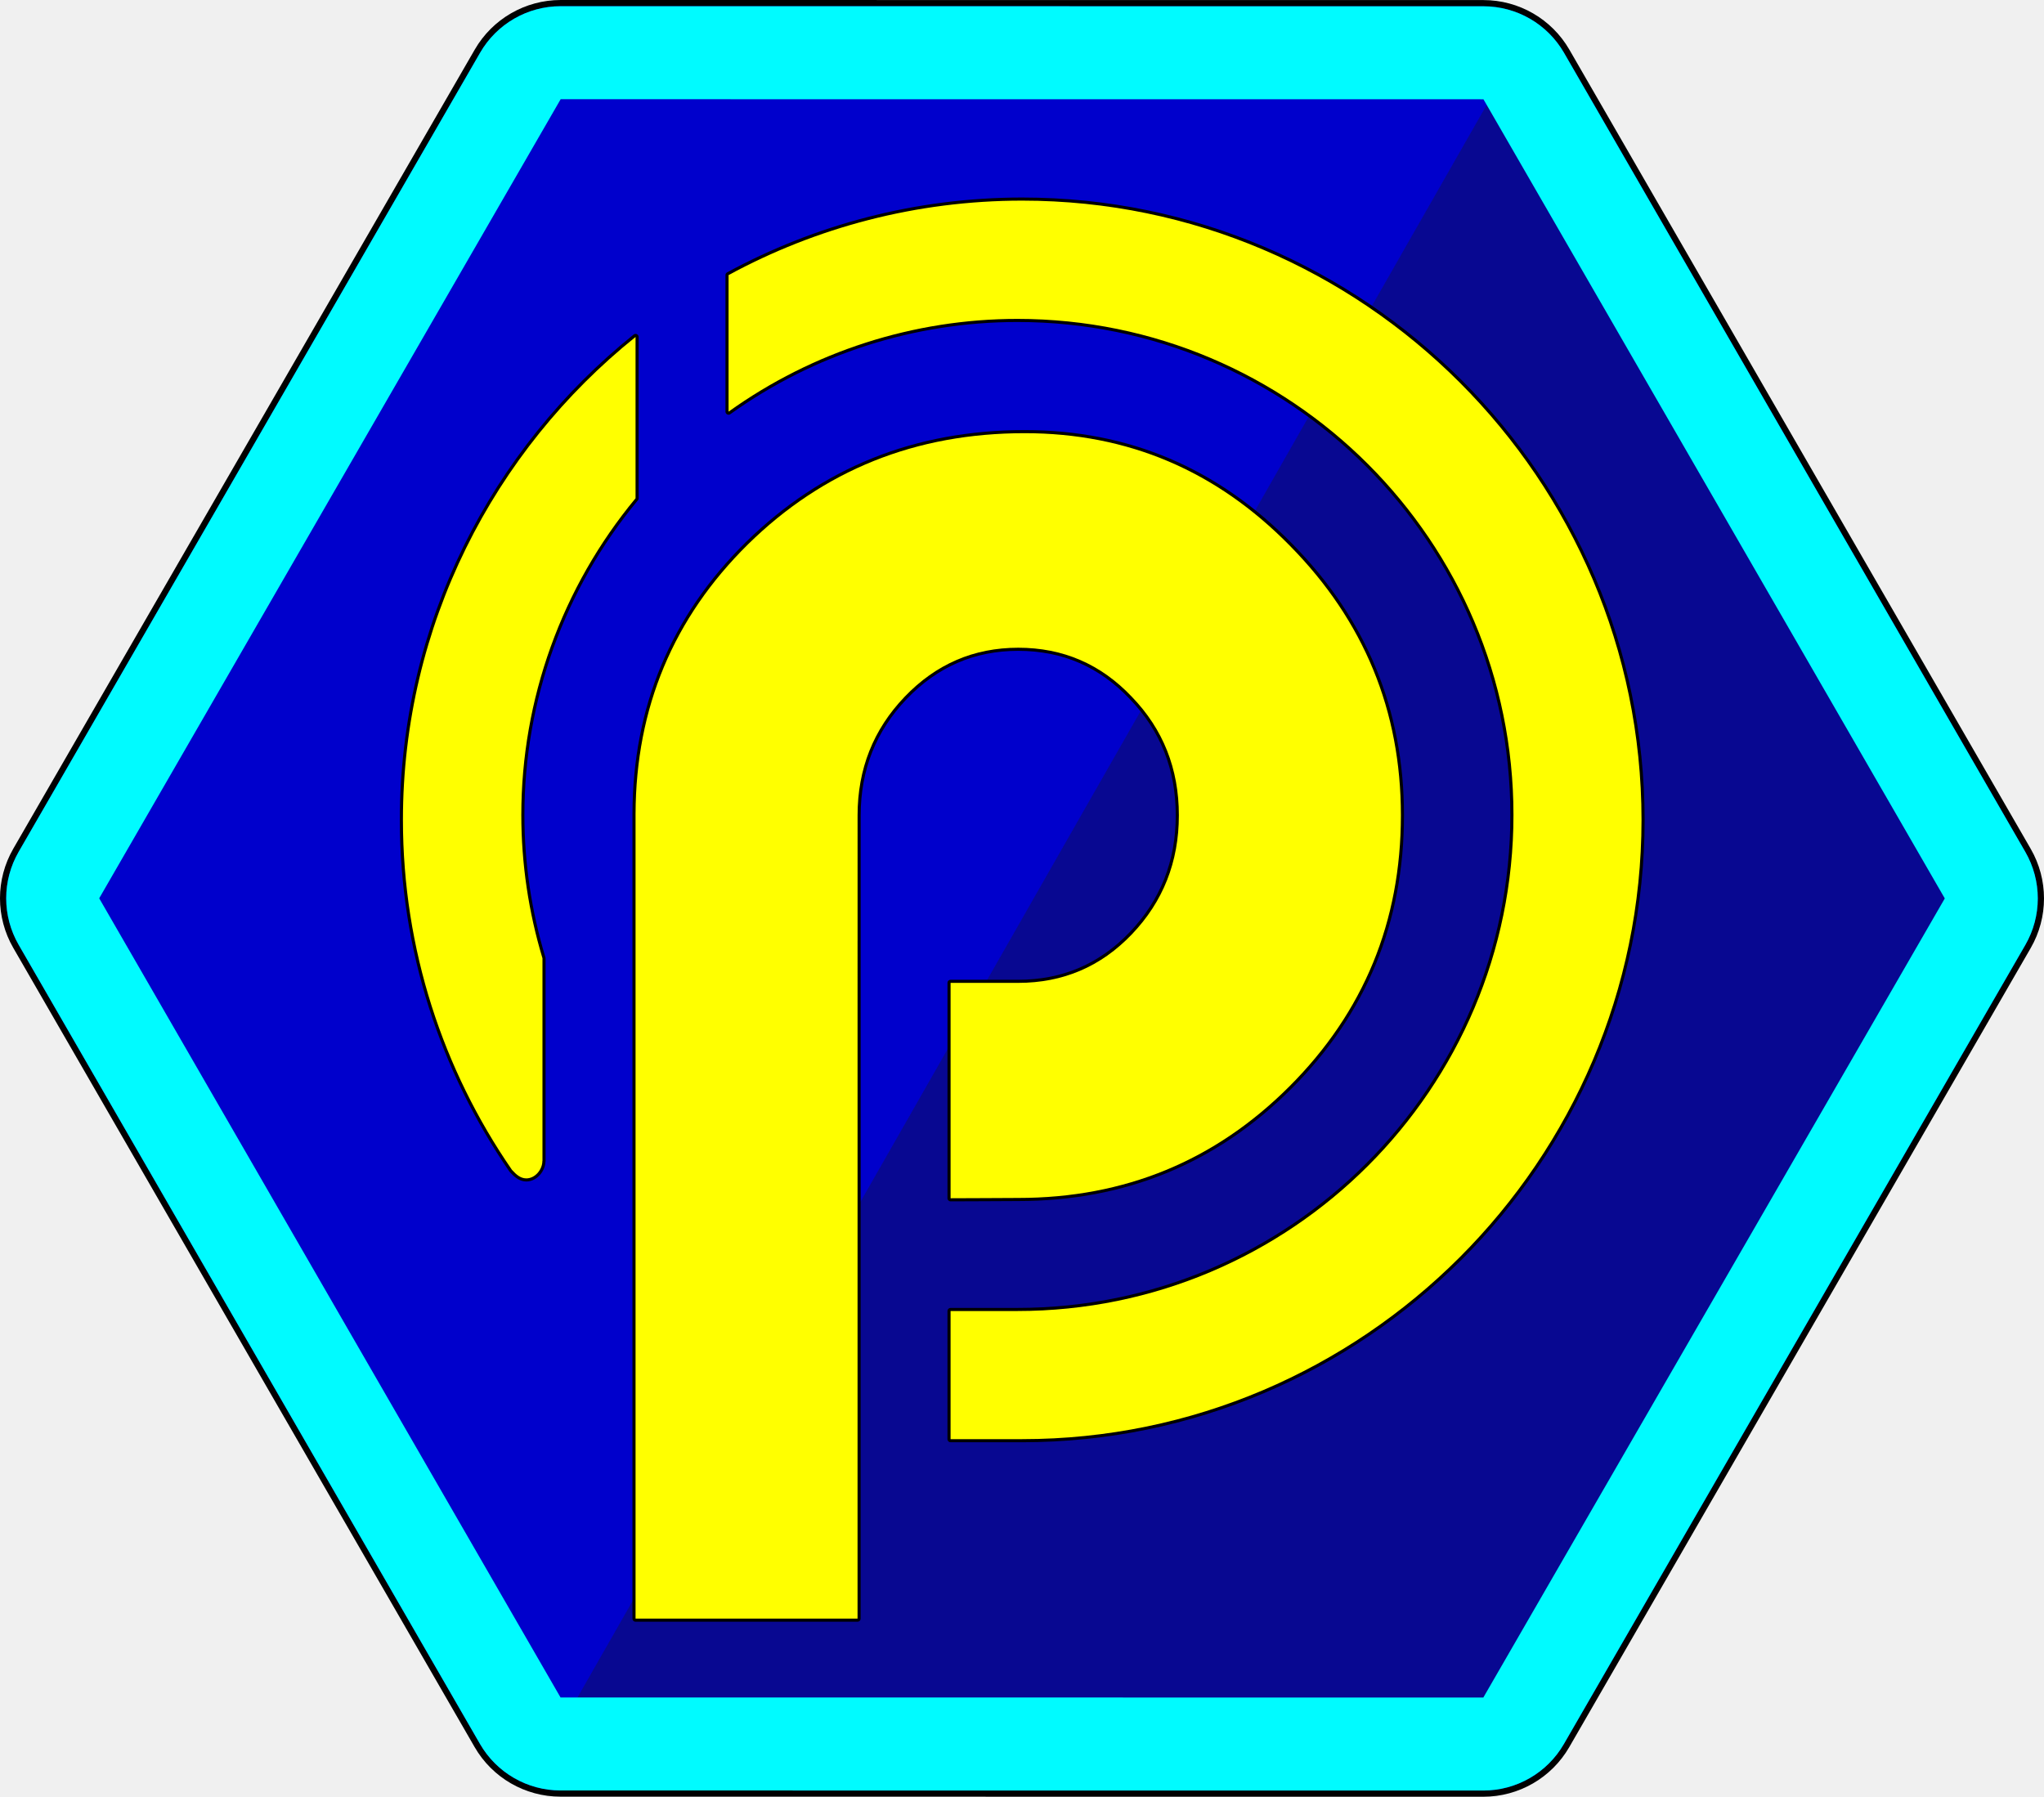
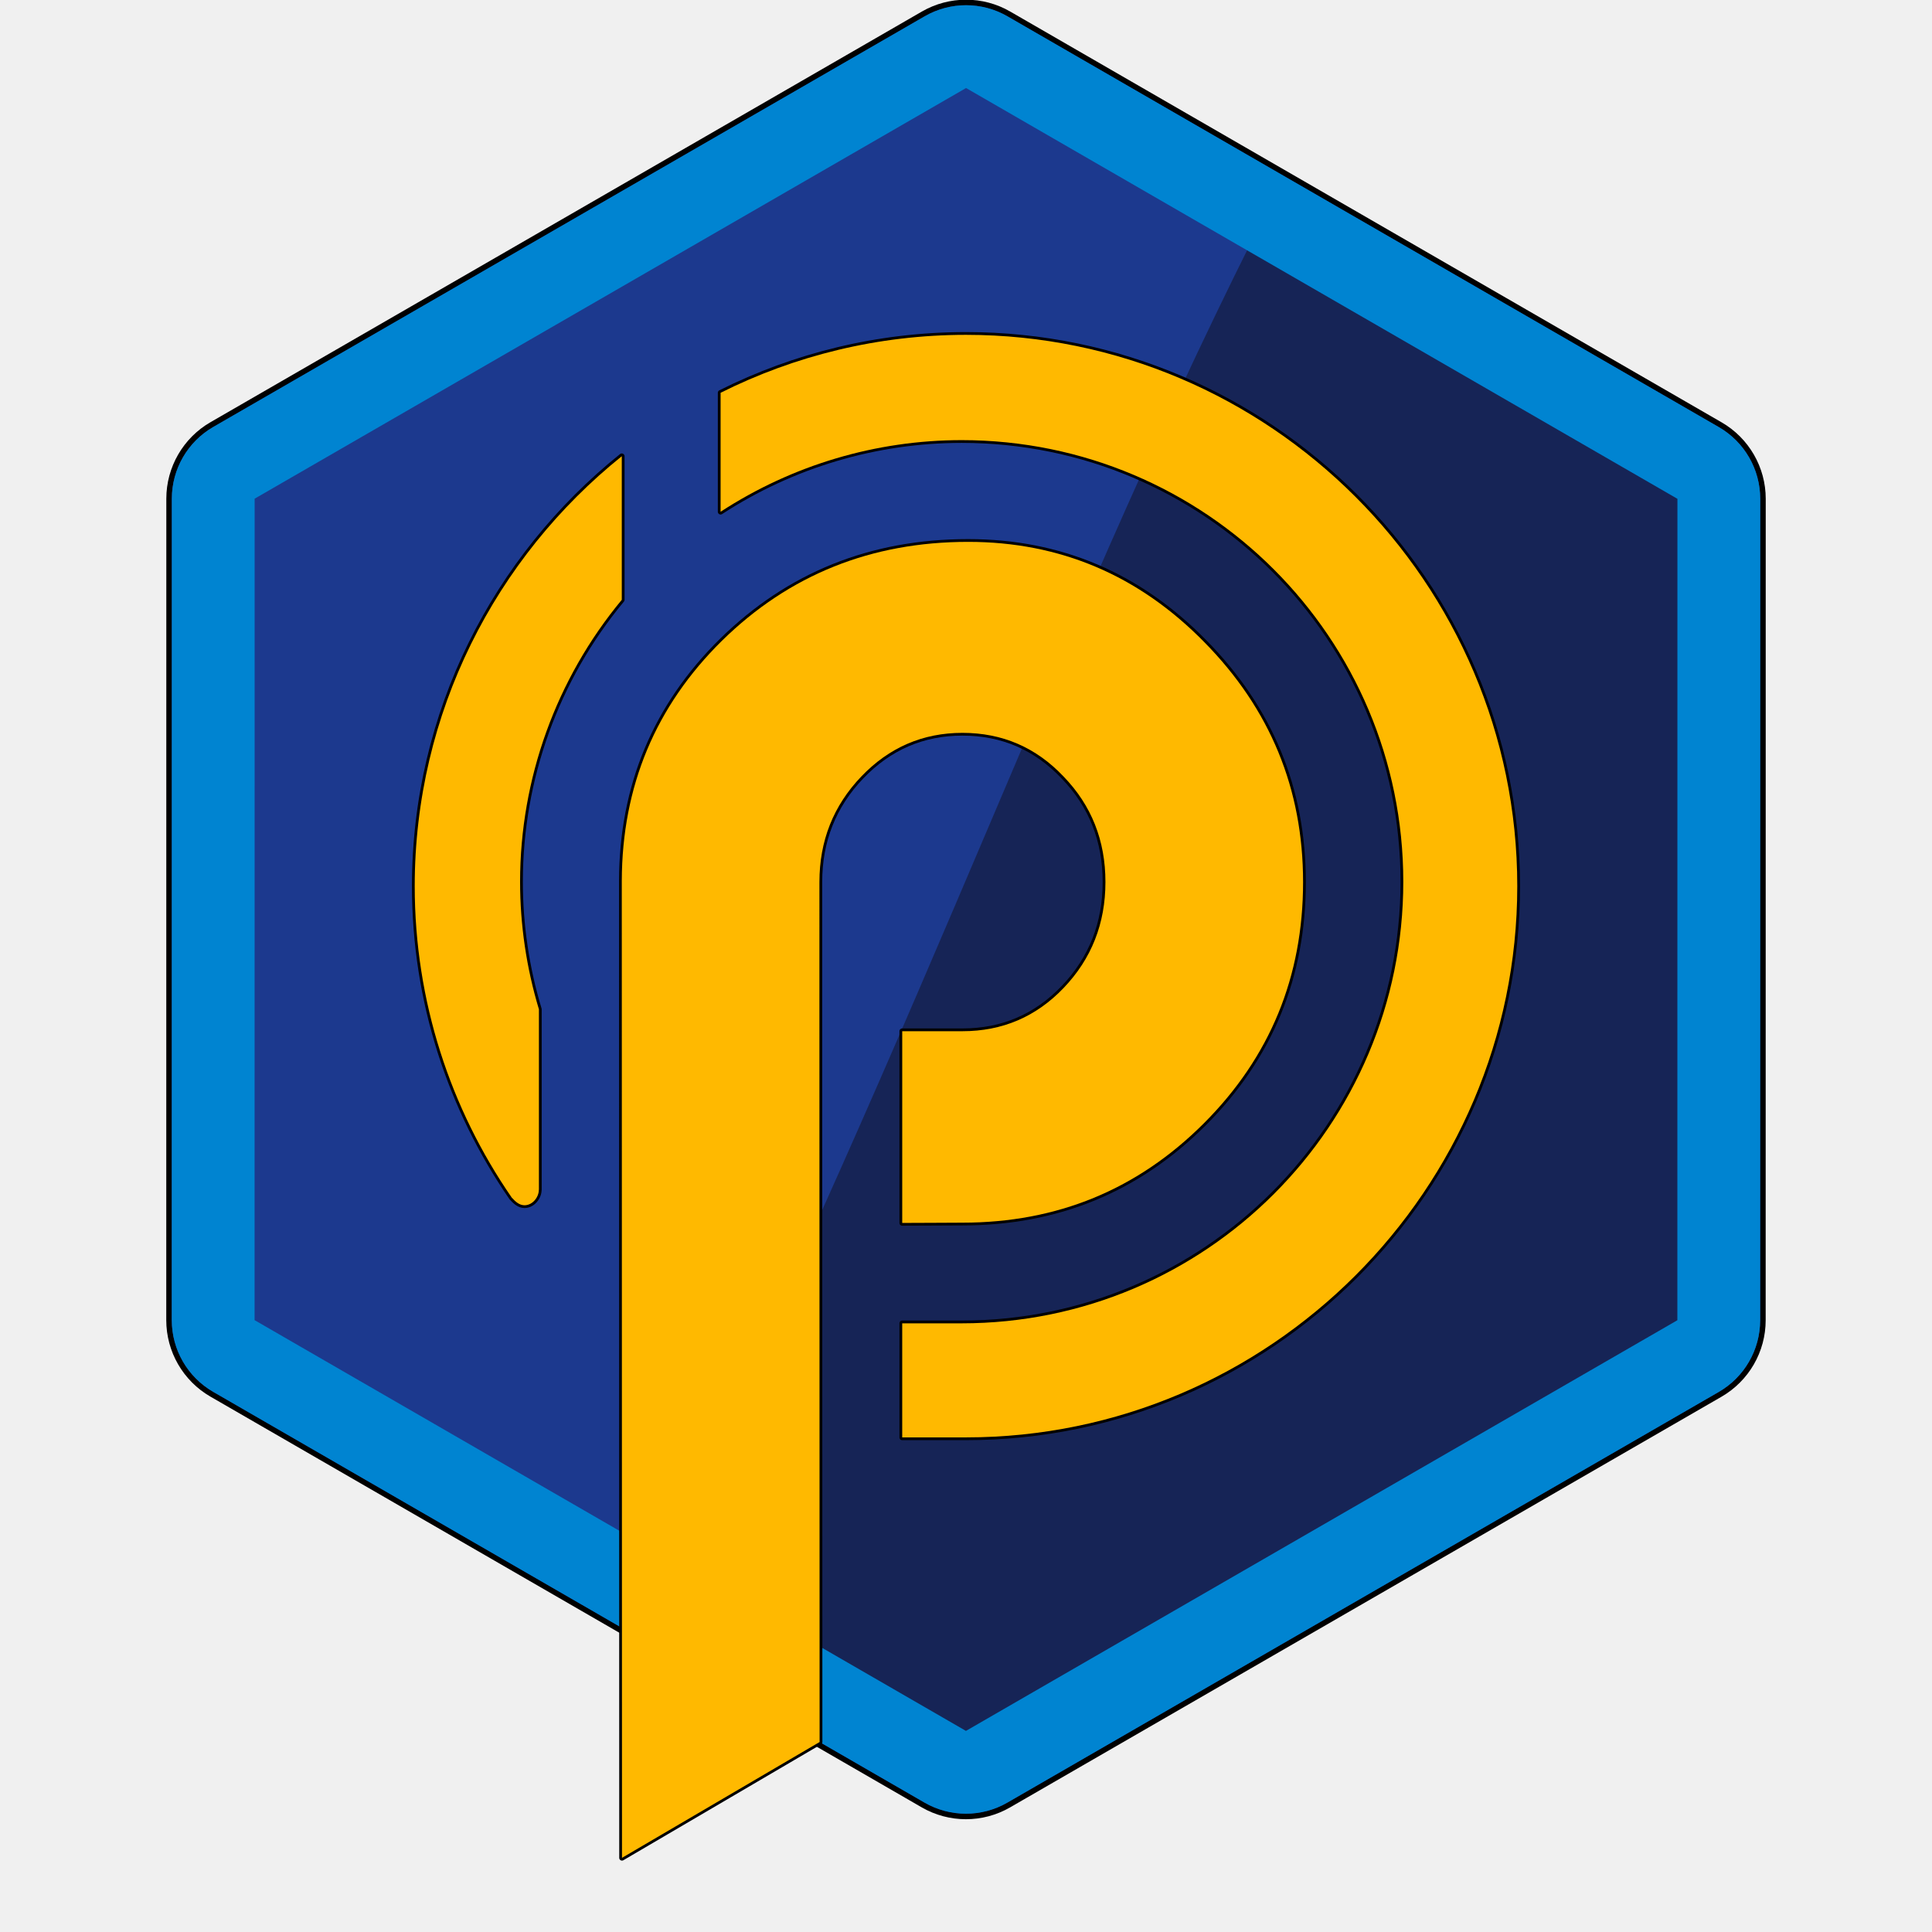
- <svg xmlns="http://www.w3.org/2000/svg" width="329.621mm" height="289.76mm" viewBox="0 0 329.621 289.76" version="1.1" id="svg1">
+ <svg xmlns="http://www.w3.org/2000/svg" width="350mm" height="350mm" viewBox="-101 -80 350 350" version="1.1" id="svg1">
  <defs id="defs1" />
-   <g id="layer1" transform="translate(70.51418,36.48661)">
-     <g id="path16" style="opacity:1" transform="matrix(1.043092,7.7576003e-5,-7.7576003e-5,1.043092,305.9498,165.7088)">
-       <path id="path22" style="baseline-shift:baseline;display:inline;overflow:visible;opacity:1;fill:#0000cc;stroke:#000000;stroke-width:1.917;stroke-linecap:round;stroke-linejoin:round;stroke-dasharray:none;stroke-opacity:1;paint-order:markers stroke fill;enable-background:accumulate;stop-color:#000000;stop-opacity:1" d="m -131.582,-192.863 -142.664,-4e-5 a 14.382,14.382 0 0 0 -12.453,7.19 l -71.332,123.551 a 14.382,14.382 0 0 0 -2.5e-4,14.381 l 71.332,123.551 a 14.382,14.382 0 0 0 12.453,7.189 l 142.664,3.9e-5 a 14.382,14.382 0 0 0 12.453,-7.19 L -47.797,-47.742 a 14.382,14.382 0 0 0 2.48e-4,-14.381 l -71.332,-123.551 a 14.382,14.382 0 0 0 -12.453,-7.189 z" />
-       <path style="display:inline;opacity:1;fill:#080891;fill-opacity:1;stroke:none;stroke-width:1;stroke-linecap:round;stroke-linejoin:round;stroke-dasharray:none;stroke-opacity:1;paint-order:markers stroke fill" d="M 175.807,-33.391 14.736,251.649 177.301,249.28 257.612,108.055 Z" id="path18" transform="matrix(0.9586798,0.00411175,-0.00411175,0.9586798,-292.3974,-159.2328)" />
-       <path id="path20" style="baseline-shift:baseline;display:inline;overflow:visible;opacity:1;vector-effect:none;fill:#00fbff;fill-opacity:1;stroke-linecap:round;stroke-linejoin:round;paint-order:markers stroke fill;enable-background:accumulate;stop-color:#000000;stop-opacity:1" d="m -131.582,-192.863 -142.664,-4e-5 a 14.382,14.382 0 0 0 -12.453,7.19 l -71.332,123.551 a 14.382,14.382 0 0 0 -2.5e-4,14.381 l 71.332,123.551 a 14.382,14.382 0 0 0 12.453,7.189 l 142.664,3.9e-5 a 14.382,14.382 0 0 0 12.453,-7.19 L -47.797,-47.742 a 14.382,14.382 0 0 0 2.48e-4,-14.381 l -71.332,-123.551 a 14.382,14.382 0 0 0 -12.453,-7.189 z m -2.5e-4,14.38 71.332,123.551 -71.332,123.551 -142.664,-3.9e-5 -71.332,-123.551 71.332,-123.551 z" />
+   <g id="layer1" transform="translate(-29.41625,-33.63138)">
+     <g id="path16" style="opacity:1" transform="matrix(-7.7576003e-5,1.043092,-1.043092,-7.7576003e-5,46.10083,330.0433)">
+       <g id="g1">
+         <path id="path22" style="baseline-shift:baseline;display:inline;overflow:visible;opacity:1;fill:#1c398e;fill-opacity:1;stroke:#000000;stroke-width:1.917;stroke-linecap:round;stroke-linejoin:round;stroke-dasharray:none;stroke-opacity:1;paint-order:markers stroke fill;enable-background:accumulate;stop-color:#000000;stop-opacity:1" d="m -131.582,-192.863 -142.664,-4e-5 a 14.382,14.382 0 0 0 -12.453,7.19 l -71.332,123.551 a 14.382,14.382 0 0 0 -2.5e-4,14.381 l 71.332,123.551 a 14.382,14.382 0 0 0 12.453,7.189 l 142.664,3.9e-5 a 14.382,14.382 0 0 0 12.453,-7.19 L -47.797,-47.742 a 14.382,14.382 0 0 0 2.48e-4,-14.381 l -71.332,-123.551 a 14.382,14.382 0 0 0 -12.453,-7.189 z" />
+         <path style="display:none;opacity:1;fill:#162456;fill-opacity:1;stroke:none;stroke-width:1;stroke-linecap:round;stroke-linejoin:round;stroke-dasharray:none;stroke-opacity:1;paint-order:markers stroke fill" d="M 175.807,-33.391 14.736,251.649 177.301,249.28 257.612,108.055 Z" id="path18" transform="matrix(0.9586798,0.00411175,-0.00411175,0.9586798,-292.3974,-159.2328)" />
+         <path style="opacity:1;fill:#162456;fill-opacity:1;stroke:none;stroke-width:0.3;stroke-opacity:1;paint-order:fill markers stroke" d="M 149.739,-9.957 C 111.854,64.318 88.147,135.223 38.941,235.295 l 55.527,40.004 135.28,-79.516 0.56,-154.48 z" id="path1" transform="matrix(-7.129886e-5,-0.9586887,0.9586887,-7.129886e-5,-316.4561,35.47663)" />
+       </g>
+       <path id="path20" style="baseline-shift:baseline;display:inline;overflow:visible;opacity:1;vector-effect:none;fill:#0084d1;fill-opacity:1;stroke-linecap:round;stroke-linejoin:round;paint-order:markers stroke fill;enable-background:accumulate;stop-color:#000000;stop-opacity:1" d="m -131.582,-192.863 -142.664,-4e-5 a 14.382,14.382 0 0 0 -12.453,7.19 l -71.332,123.551 a 14.382,14.382 0 0 0 -2.5e-4,14.381 l 71.332,123.551 a 14.382,14.382 0 0 0 12.453,7.189 l 142.664,3.9e-5 a 14.382,14.382 0 0 0 12.453,-7.19 L -47.797,-47.742 a 14.382,14.382 0 0 0 2.48e-4,-14.381 l -71.332,-123.551 a 14.382,14.382 0 0 0 -12.453,-7.189 z m -2.5e-4,14.38 71.332,123.551 -71.332,123.551 -142.664,-3.9e-5 -71.332,-123.551 71.332,-123.551 z" />
    </g>
-     <g id="g16" style="stroke:#000000;stroke-width:1;stroke-dasharray:none;stroke-opacity:1">
+     <g id="g16" style="stroke:#000000;stroke-width:1;stroke-dasharray:none;stroke-opacity:1" transform="translate(9.082291,18.42291)">
      <g id="g18" style="fill:#ffff00;fill-opacity:1;stroke:#000000;stroke-width:1;stroke-dasharray:none;stroke-opacity:1">
        <g id="g19" style="fill:#ffff00;fill-opacity:1;stroke:#000000;stroke-width:1;stroke-dasharray:none;stroke-opacity:1">
-           <path id="path17" style="baseline-shift:baseline;display:inline;overflow:visible;fill:#ffff00;fill-opacity:1;stroke:#000000;stroke-width:1;stroke-linecap:round;stroke-linejoin:round;stroke-dasharray:none;stroke-opacity:1;paint-order:markers stroke fill;enable-background:accumulate;stop-color:#000000" d="M 31.976,17.858 C 9.14,36.197 -5.535,64.328 -5.535,95.736 c 0,20.905 6.501,40.358 17.583,56.438 8.47e-4,-4e-5 0.002,4e-5 0.003,0 0.688,0.755 1.361,1.367 2.299,1.38 1.492,7e-5 2.61,-1.514 2.598,-2.796 0.005,-0.003 0.011,-0.006 0.017,-0.009 v -32.694 c -2.262,-7.496 -3.412,-15.284 -3.412,-23.114 -3.5e-5,-18.652 6.517,-36.717 18.424,-51.073 z" />
-           <path style="baseline-shift:baseline;display:inline;overflow:visible;fill:#ffff00;fill-opacity:1;stroke:#000000;stroke-width:1;stroke-linecap:round;stroke-linejoin:round;stroke-dasharray:none;stroke-opacity:1;paint-order:markers stroke fill;enable-background:accumulate;stop-color:#000000" d="m 94.334,-4.133 c -17.109,0 -33.246,4.355 -47.357,12.011 V 29.898 C 60.559,20.172 76.846,14.942 93.552,14.942 c 44.183,-1.6e-4 80,35.817 80,80 -1.2e-4,44.183 -35.817,80 -80,80 -3.603,4e-5 -10.774,0 -10.774,0 v 20.664 c 0,0 7.649,0 11.555,0 54.949,0 99.869,-44.92 99.869,-99.869 0,-54.949 -44.92,-99.869 -99.869,-99.869 z" id="path11" />
+           <path id="path17" style="baseline-shift:baseline;display:inline;overflow:visible;fill:#ffb900;fill-opacity:1;stroke:#000000;stroke-width:1;stroke-linecap:round;stroke-linejoin:round;stroke-dasharray:none;stroke-opacity:1;paint-order:markers stroke fill;enable-background:accumulate;stop-color:#000000" d="M 31.976,17.858 C 9.14,36.197 -5.535,64.328 -5.535,95.736 c 0,20.905 6.501,40.358 17.583,56.438 8.47e-4,-4e-5 0.002,4e-5 0.003,0 0.688,0.755 1.361,1.367 2.299,1.38 1.492,7e-5 2.61,-1.514 2.598,-2.796 0.005,-0.003 0.011,-0.006 0.017,-0.009 v -32.694 c -2.262,-7.496 -3.412,-15.284 -3.412,-23.114 -3.5e-5,-18.652 6.517,-36.717 18.424,-51.073 z" />
+           <path id="path11" style="baseline-shift:baseline;display:inline;overflow:visible;fill:#ffb900;fill-opacity:1;stroke:#000000;stroke-width:1;stroke-linecap:round;stroke-linejoin:round;stroke-dasharray:none;stroke-opacity:1;paint-order:markers stroke fill;enable-background:accumulate;stop-color:#000000" d="m 94.334,-4.132 c -15.948,0 -31.052,3.784 -44.457,10.499 V 27.917 C 62.848,19.464 78.019,14.942 93.552,14.942 c 44.183,-1.6e-4 80,35.817 80,80 -1.2e-4,44.183 -35.817,80 -80,80 -3.603,4e-5 -10.774,0 -10.774,0 v 20.664 h 11.555 c 54.949,0 99.869,-44.92 99.869,-99.869 0,-54.949 -44.92,-99.869 -99.869,-99.869 z" />
        </g>
-         <path id="text1" style="font-size:176.267px;line-height:150%;font-family:'Bauhaus 93';-inkscape-font-specification:'Bauhaus 93, Normal';text-align:center;letter-spacing:0px;word-spacing:0px;text-anchor:middle;display:inline;fill:#ffff00;fill-opacity:1;stroke:#000000;stroke-width:1;stroke-linecap:round;stroke-linejoin:round;stroke-dasharray:none;stroke-opacity:1;paint-order:markers stroke fill" d="m 94.72,33.372 c -17.558,0 -32.419,5.968 -44.583,17.902 C 38.085,63.155 32.032,77.65 31.977,94.761 h -5.17e-4 v 0.074 c -1.19e-4,0.054 0,0.107 0,0.161 0,0.054 -1.2e-4,0.107 0,0.161 V 224.549 h 35.8 l 0.002,-109.323 h 0.002 l 5.17e-4,-20.229 c 0,-7.459 2.524,-13.829 7.574,-19.107 5.049,-5.279 11.16,-7.918 18.333,-7.918 7.23,0 13.34,2.639 18.332,7.918 5.049,5.221 7.574,11.591 7.574,19.107 0,7.517 -2.525,13.914 -7.574,19.193 -4.992,5.221 -11.103,7.832 -18.332,7.832 h -0.012 -10.896 v 34.734 c 3.796,0.009 6.945,-0.049 10.909,-0.049 17.156,0 31.73,-5.996 43.722,-17.988 11.992,-11.992 17.988,-26.566 17.988,-43.722 0,-16.869 -5.968,-31.358 -17.902,-43.465 C 125.618,39.425 111.36,33.372 94.72,33.372 Z" />
+         <path id="text1" style="font-size:176.267px;line-height:150%;font-family:'Bauhaus 93';-inkscape-font-specification:'Bauhaus 93, Normal';text-align:center;letter-spacing:0px;word-spacing:0px;text-anchor:middle;display:inline;fill:#ffb900;fill-opacity:1;stroke:#000000;stroke-width:1;stroke-linecap:round;stroke-linejoin:round;stroke-dasharray:none;stroke-opacity:1;paint-order:markers stroke fill" d="m 94.72,33.372 c -17.558,0 -32.419,5.968 -44.583,17.902 C 38.085,63.154 32.032,77.65 31.977,94.761 h -5.17e-4 v 0.074 c -1.19e-4,0.054 0,0.107 0,0.161 0,0.054 -1.2e-4,0.107 0,0.161 0.04,144.123 0.038,176.617 0.038,176.617 L 67.814,250.792 67.778,115.226 h 0.002 l 5.17e-4,-20.229 c 0,-7.459 2.524,-13.829 7.574,-19.107 5.049,-5.279 11.16,-7.918 18.333,-7.918 7.23,0 13.34,2.639 18.332,7.918 5.049,5.221 7.574,11.591 7.574,19.107 0,7.517 -2.525,13.914 -7.574,19.193 -4.992,5.221 -11.103,7.832 -18.332,7.832 h -0.012 -10.896 v 34.734 c 3.796,0.009 6.945,-0.049 10.909,-0.049 17.156,0 31.73,-5.996 43.722,-17.988 11.992,-11.992 17.988,-26.566 17.988,-43.722 0,-16.869 -5.968,-31.358 -17.902,-43.465 C 125.618,39.425 111.359,33.372 94.72,33.372 Z" />
      </g>
      <path style="baseline-shift:baseline;display:none;overflow:visible;fill:#f04646;stroke:#000000;stroke-width:1;stroke-linecap:round;stroke-linejoin:round;stroke-dasharray:none;stroke-opacity:1;paint-order:markers stroke fill;enable-background:accumulate;stop-color:#000000" d="M 176.704,95.736 A 82.37,82.37 0 0 1 94.334,178.106 82.37,82.37 0 0 1 11.965,95.736 82.37,82.37 0 0 1 94.334,13.367 82.37,82.37 0 0 1 176.704,95.736 Z" id="path13" />
      <rect style="display:none;fill:#4f46f0;fill-opacity:1;stroke:#000000;stroke-width:1;stroke-linecap:round;stroke-linejoin:round;stroke-dasharray:none;stroke-opacity:1;paint-order:markers stroke fill" id="rect9" width="15" height="149.981" x="67.778" y="115.226" />
      <rect style="display:none;fill:#4f46f0;fill-opacity:1;stroke:#000000;stroke-width:1;stroke-linecap:round;stroke-linejoin:round;stroke-dasharray:none;stroke-opacity:1;paint-order:markers stroke fill" id="rect14" width="15" height="176.881" x="16.964" y="87.842" />
      <path id="path15" style="baseline-shift:baseline;display:none;overflow:visible;fill:#ffffff;stroke:#000000;stroke-width:1;stroke-linecap:round;stroke-linejoin:round;stroke-dasharray:none;stroke-opacity:1;paint-order:markers stroke fill;enable-background:accumulate;stop-color:#000000" d="m 94.334,-4.133 c -54.949,0 -99.869,44.92 -99.869,99.869 0,23.83 8.448,45.774 22.499,62.986 V 118.056 A 80,80 0 0 1 13.552,94.942 80,80 0 0 1 93.552,14.942 80,80 0 0 1 173.552,94.942 80,80 0 0 1 93.552,174.942 80,80 0 0 1 82.778,174.213 v 20.724 c 3.793,0.442 7.649,0.669 11.555,0.669 54.949,0 99.869,-44.92 99.869,-99.869 0,-54.949 -44.92,-99.869 -99.869,-99.869 z M 31.964,146 v 27.606 c 10.44,8.387 22.585,14.726 35.814,18.397 V 170.676 A 80,80 0 0 1 31.964,146 Z" />
    </g>
  </g>
</svg>
